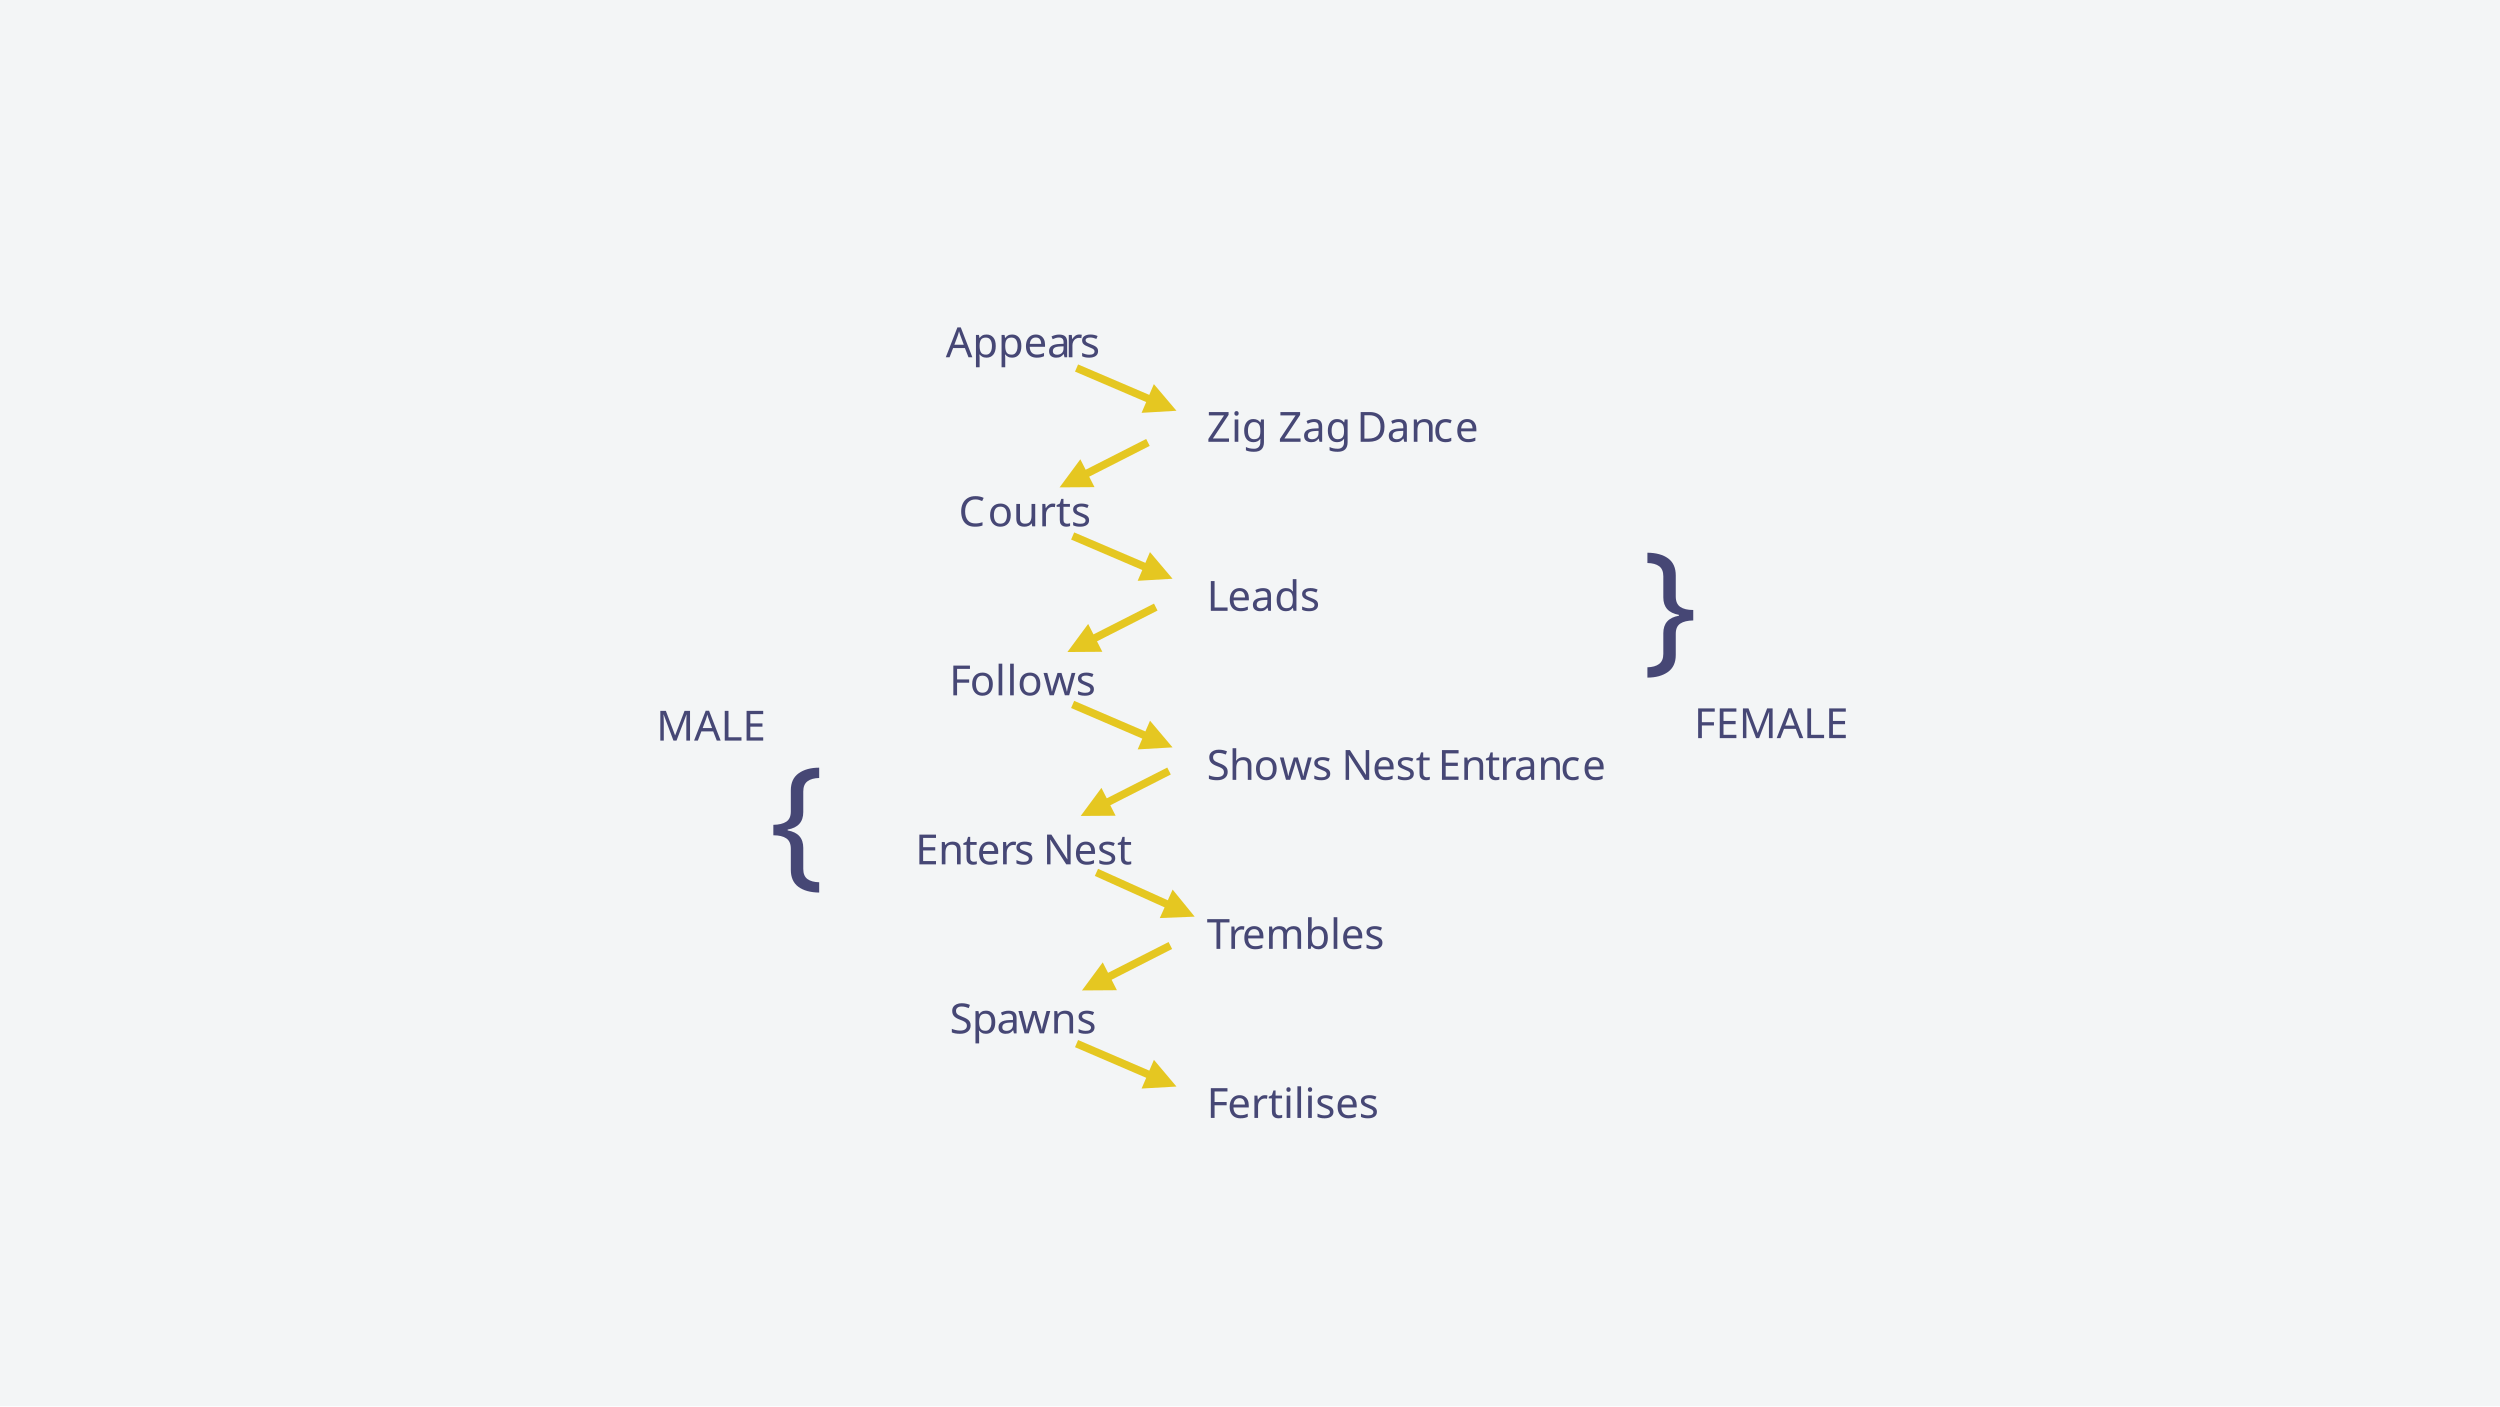
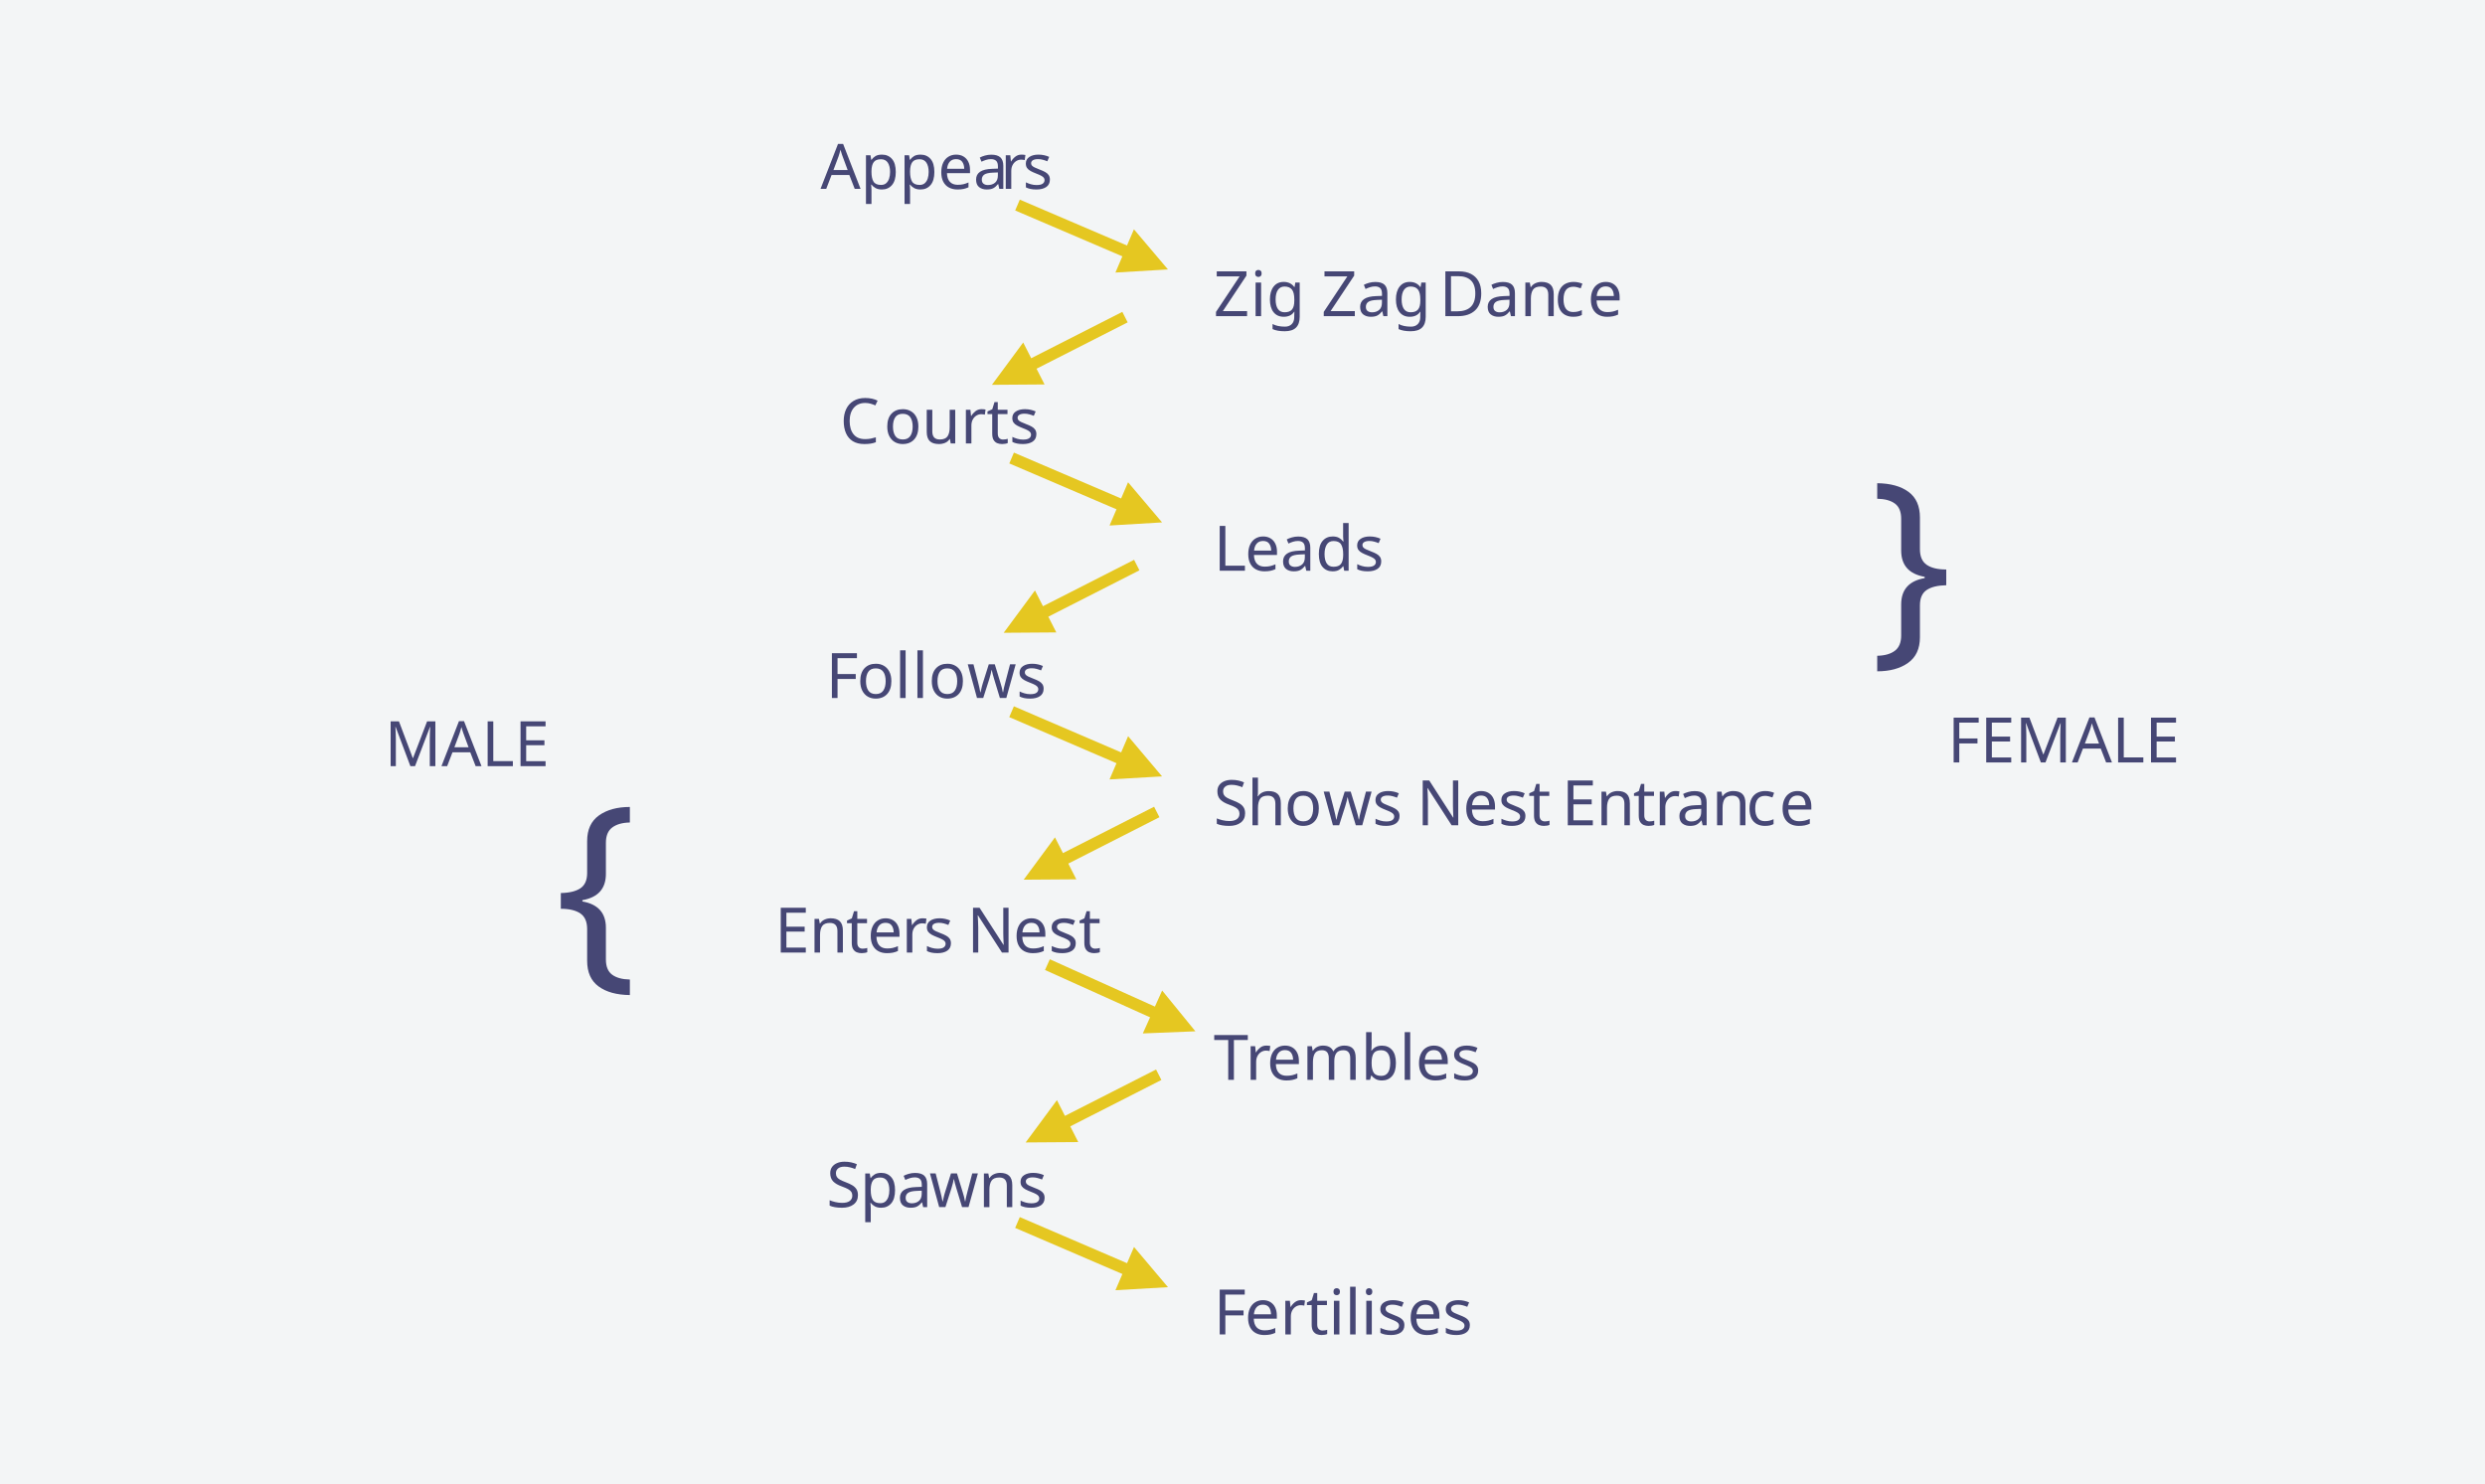
- <svg xmlns="http://www.w3.org/2000/svg" id="Layer_1" data-name="Layer 1" viewBox="0 0 1920 1080">
+ <svg xmlns="http://www.w3.org/2000/svg" id="Layer_1" data-name="Layer 1" viewBox="0 0 1267.2 756.7">
  <defs>
    <style>.cls-1,.cls-42{fill:none;}.cls-2{clip-path:url(#clip-path);}.cls-3{fill:#f3f5f6;}.cls-4{clip-path:url(#clip-path-2);}.cls-10,.cls-16,.cls-17,.cls-24,.cls-25,.cls-33,.cls-34,.cls-39,.cls-40,.cls-5,.cls-9{opacity:0;}.cls-6{font-size:32px;font-family:MuseoSansRounded-500, Museo Sans Rounded;font-weight:500;}.cls-44,.cls-6{fill:#464775;}.cls-7{letter-spacing:0em;}.cls-8{clip-path:url(#clip-path-3);}.cls-9{fill:#65c8cc;}.cls-10{fill:#e83255;}.cls-11{clip-path:url(#clip-path-4);}.cls-12{letter-spacing:0em;}.cls-13{letter-spacing:0em;}.cls-14{clip-path:url(#clip-path-5);}.cls-15{letter-spacing:-0.01em;}.cls-16{fill:#c4478d;}.cls-17{fill:#7aa05d;}.cls-18{clip-path:url(#clip-path-7);}.cls-19{letter-spacing:-0.01em;}.cls-20{clip-path:url(#clip-path-8);}.cls-21{letter-spacing:-0.01em;}.cls-22{letter-spacing:0em;}.cls-23{letter-spacing:0em;}.cls-24{fill:#83f3ea;}.cls-25{fill:#a2b724;}.cls-26{clip-path:url(#clip-path-10);}.cls-27{letter-spacing:-0.01em;}.cls-28{letter-spacing:-0.01em;}.cls-29{letter-spacing:0em;}.cls-30{clip-path:url(#clip-path-11);}.cls-31{letter-spacing:-0.01em;}.cls-32{letter-spacing:-0.01em;}.cls-33{fill:#9b043e;}.cls-34{fill:#23cd28;}.cls-35{clip-path:url(#clip-path-13);}.cls-36{letter-spacing:-0.09em;}.cls-37{letter-spacing:-0.01em;}.cls-38{clip-path:url(#clip-path-14);}.cls-39{fill:#66211c;}.cls-40{fill:#ff3883;}.cls-41{clip-path:url(#clip-path-16);}.cls-42{stroke:#e5c721;stroke-width:6px;}.cls-43{fill:#e5c721;}.cls-44{font-size:110px;font-family:STIXSizeFourSym-Regular, STIXSizeFourSym;}</style>
    <clipPath id="clip-path">
-       <rect class="cls-1" width="1920" height="1080" />
+       <rect class="cls-1" x="-307.94" y="-178.07" width="1920" height="1080" />
    </clipPath>
    <clipPath id="clip-path-2">
-       <rect class="cls-1" x="647" y="230" width="275.81" height="64.91" />
+       <rect class="cls-1" x="339.06" y="51.93" width="275.81" height="64.91" />
    </clipPath>
    <clipPath id="clip-path-3">
-       <rect class="cls-1" x="647" y="230" width="678.7" height="649.08" />
+       <rect class="cls-1" x="339.06" y="51.93" width="678.7" height="649.08" />
    </clipPath>
    <clipPath id="clip-path-4">
-       <rect class="cls-1" x="922.81" y="294.91" width="402.9" height="64.91" />
+       <rect class="cls-1" x="614.87" y="116.84" width="402.9" height="64.91" />
    </clipPath>
    <clipPath id="clip-path-5">
-       <rect class="cls-1" x="647" y="359.82" width="275.81" height="64.91" />
+       <rect class="cls-1" x="339.06" y="181.75" width="275.81" height="64.91" />
    </clipPath>
    <clipPath id="clip-path-7">
-       <rect class="cls-1" x="922.81" y="424.72" width="402.9" height="64.91" />
+       <rect class="cls-1" x="614.87" y="246.66" width="402.9" height="64.91" />
    </clipPath>
    <clipPath id="clip-path-8">
-       <rect class="cls-1" x="647" y="489.63" width="275.81" height="64.91" />
+       <rect class="cls-1" x="339.06" y="311.57" width="275.81" height="64.91" />
    </clipPath>
    <clipPath id="clip-path-10">
-       <rect class="cls-1" x="922.81" y="554.54" width="402.9" height="64.91" />
+       <rect class="cls-1" x="614.87" y="376.47" width="402.9" height="64.91" />
    </clipPath>
    <clipPath id="clip-path-11">
-       <rect class="cls-1" x="647" y="619.45" width="275.81" height="64.91" />
+       <rect class="cls-1" x="339.06" y="441.38" width="275.81" height="64.91" />
    </clipPath>
    <clipPath id="clip-path-13">
-       <rect class="cls-1" x="922.81" y="684.36" width="402.9" height="64.91" />
+       <rect class="cls-1" x="614.87" y="506.29" width="402.9" height="64.91" />
    </clipPath>
    <clipPath id="clip-path-14">
-       <rect class="cls-1" x="647" y="749.26" width="275.81" height="64.91" />
+       <rect class="cls-1" x="339.06" y="571.2" width="275.81" height="64.91" />
    </clipPath>
    <clipPath id="clip-path-16">
-       <rect class="cls-1" x="922.81" y="814.17" width="402.9" height="64.91" />
+       <rect class="cls-1" x="614.87" y="636.11" width="402.9" height="64.91" />
    </clipPath>
  </defs>
  <g class="cls-2">
-     <rect class="cls-3" width="1920" height="1080" />
+     <rect class="cls-3" x="-307.94" y="-178.07" width="1920" height="1080" />
  </g>
  <g class="cls-4">
-     <rect class="cls-5" x="651" y="243" width="267.81" height="52" />
-     <text class="cls-6" transform="translate(726.36 274.38)">Appea<tspan class="cls-7" x="91.74" y="0">r</tspan>
+     <rect class="cls-5" x="343.06" y="64.93" width="267.81" height="52" />
+     <text class="cls-6" transform="translate(418.42 96.32)">Appea<tspan class="cls-7" x="91.74" y="0">r</tspan>
      <tspan x="103.07" y="0">s</tspan>
    </text>
  </g>
  <g class="cls-8">
-     <rect class="cls-9" x="922.81" y="230" width="402.9" height="64.91" />
-     <rect class="cls-10" x="647" y="294.91" width="275.81" height="64.91" />
+     <rect class="cls-9" x="614.87" y="51.93" width="402.9" height="64.91" />
+     <rect class="cls-10" x="339.06" y="116.84" width="275.81" height="64.91" />
  </g>
  <g class="cls-11">
-     <rect class="cls-5" x="926.81" y="307.91" width="394.9" height="52" />
-     <text class="cls-6" transform="translate(926.81 339.29)">
+     <rect class="cls-5" x="618.87" y="129.84" width="394.9" height="52" />
+     <text class="cls-6" transform="translate(618.87 161.23)">
      <tspan class="cls-12">Z</tspan>
      <tspan x="18.69" y="0">ig Zag </tspan>
      <tspan class="cls-13" x="115.07" y="0">D</tspan>
      <tspan x="138.3" y="0">an</tspan>
      <tspan class="cls-12" x="173.76" y="0">c</tspan>
      <tspan x="190.62" y="0">e</tspan>
    </text>
  </g>
  <g class="cls-14">
-     <rect class="cls-5" x="651" y="372.82" width="267.81" height="52" />
-     <text class="cls-6" transform="translate(736.23 404.2)">
+     <rect class="cls-5" x="343.06" y="194.75" width="267.81" height="52" />
+     <text class="cls-6" transform="translate(428.29 226.13)">
      <tspan class="cls-15">C</tspan>
      <tspan x="22.4" y="0">ourts</tspan>
    </text>
  </g>
  <g class="cls-8">
-     <rect class="cls-16" x="922.81" y="359.82" width="402.9" height="64.91" />
-     <rect class="cls-17" x="647" y="424.72" width="275.81" height="64.91" />
+     <rect class="cls-16" x="614.87" y="181.75" width="402.9" height="64.91" />
+     <rect class="cls-17" x="339.06" y="246.66" width="275.81" height="64.91" />
  </g>
  <g class="cls-18">
-     <rect class="cls-5" x="926.81" y="437.72" width="394.9" height="52" />
-     <text class="cls-6" transform="translate(926.81 469.11)">
+     <rect class="cls-5" x="618.87" y="259.66" width="394.9" height="52" />
+     <text class="cls-6" transform="translate(618.87 291.04)">
      <tspan class="cls-19">L</tspan>
      <tspan x="15.9" y="0">eads</tspan>
    </text>
  </g>
  <g class="cls-20">
-     <rect class="cls-5" x="651" y="502.63" width="267.81" height="52" />
-     <text class="cls-6" transform="translate(729.05 534.02)">
+     <rect class="cls-5" x="343.06" y="324.57" width="267.81" height="52" />
+     <text class="cls-6" transform="translate(421.11 355.95)">
      <tspan class="cls-21">F</tspan>
      <tspan x="15.81" y="0">ol</tspan>
      <tspan class="cls-22" x="44" y="0">l</tspan>
      <tspan class="cls-23" x="52.29" y="0">o</tspan>
      <tspan x="72.03" y="0">ws</tspan>
    </text>
  </g>
  <g class="cls-8">
-     <rect class="cls-24" x="922.81" y="489.63" width="402.9" height="64.91" />
-     <rect class="cls-25" x="647" y="554.54" width="275.81" height="64.91" />
+     <rect class="cls-24" x="614.87" y="311.57" width="402.9" height="64.91" />
+     <rect class="cls-25" x="339.06" y="376.47" width="275.81" height="64.91" />
  </g>
  <g class="cls-26">
-     <rect class="cls-5" x="926.81" y="567.54" width="394.9" height="52" />
-     <text class="cls-6" transform="translate(926.81 598.92)">
+     <rect class="cls-5" x="618.87" y="389.47" width="394.9" height="52" />
+     <text class="cls-6" transform="translate(618.87 420.86)">
      <tspan class="cls-13">S</tspan>
      <tspan x="17.09" y="0">h</tspan>
      <tspan class="cls-7" x="36.03" y="0">o</tspan>
      <tspan x="55.77" y="0">ws </tspan>
      <tspan class="cls-27" x="103.52" y="0">N</tspan>
      <tspan x="127.07" y="0">est </tspan>
      <tspan class="cls-28" x="177.5" y="0">E</tspan>
      <tspan class="cls-12" x="195.07" y="0">n</tspan>
      <tspan x="213.85" y="0">t</tspan>
      <tspan class="cls-12" x="224.8" y="0">r</tspan>
      <tspan x="236.06" y="0">an</tspan>
      <tspan class="cls-29" x="271.52" y="0">c</tspan>
      <tspan x="288.38" y="0">e</tspan>
    </text>
  </g>
  <g class="cls-30">
-     <rect class="cls-5" x="651" y="632.45" width="267.81" height="52" />
-     <text class="cls-6" transform="translate(702.97 663.83)">
+     <rect class="cls-5" x="343.06" y="454.38" width="267.81" height="52" />
+     <text class="cls-6" transform="translate(395.03 485.76)">
      <tspan class="cls-31">E</tspan>
      <tspan class="cls-12" x="17.6" y="0">n</tspan>
      <tspan class="cls-22" x="36.38" y="0">t</tspan>
      <tspan x="47.23" y="0">e</tspan>
      <tspan class="cls-7" x="64.67" y="0">r</tspan>
      <tspan x="76" y="0">s </tspan>
      <tspan class="cls-32" x="98.05" y="0">N</tspan>
      <tspan x="121.6" y="0">est</tspan>
    </text>
  </g>
  <g class="cls-8">
-     <rect class="cls-33" x="922.81" y="619.45" width="402.9" height="64.91" />
-     <rect class="cls-34" x="647" y="684.36" width="275.81" height="64.91" />
+     <rect class="cls-33" x="614.87" y="441.38" width="402.9" height="64.91" />
+     <rect class="cls-34" x="339.06" y="506.29" width="275.81" height="64.91" />
  </g>
  <g class="cls-35">
-     <rect class="cls-5" x="926.81" y="697.36" width="394.9" height="52" />
-     <text class="cls-6" transform="translate(926.81 728.74)">
+     <rect class="cls-5" x="618.87" y="519.29" width="394.9" height="52" />
+     <text class="cls-6" transform="translate(618.87 550.67)">
      <tspan class="cls-36">T</tspan>
      <tspan class="cls-37" x="16.16" y="0">r</tspan>
      <tspan x="27.07" y="0">embles</tspan>
    </text>
  </g>
  <g class="cls-38">
-     <rect class="cls-5" x="651" y="762.26" width="267.81" height="52" />
-     <text class="cls-6" transform="translate(729.38 793.65)">
+     <rect class="cls-5" x="343.06" y="584.2" width="267.81" height="52" />
+     <text class="cls-6" transform="translate(421.44 615.58)">
      <tspan class="cls-12">S</tspan>
      <tspan x="17.06" y="0">p</tspan>
      <tspan class="cls-12" x="36" y="0">a</tspan>
      <tspan x="52.42" y="0">wns</tspan>
    </text>
  </g>
  <g class="cls-8">
-     <rect class="cls-39" x="922.81" y="749.26" width="402.9" height="64.91" />
-     <rect class="cls-40" x="647" y="814.17" width="275.81" height="64.91" />
+     <rect class="cls-39" x="614.87" y="571.2" width="402.9" height="64.91" />
+     <rect class="cls-40" x="339.06" y="636.11" width="275.81" height="64.91" />
  </g>
  <g class="cls-41">
-     <rect class="cls-5" x="926.81" y="827.17" width="394.9" height="52" />
-     <text class="cls-6" transform="translate(926.81 858.56)">
+     <rect class="cls-5" x="618.87" y="649.11" width="394.9" height="52" />
+     <text class="cls-6" transform="translate(618.87 680.49)">
      <tspan class="cls-21">F</tspan>
      <tspan x="15.81" y="0">ertilises</tspan>
    </text>
  </g>
  <g class="cls-2">
-     <polyline class="cls-42" points="826.79 282.64 881.46 306.02 884.21 307.2" />
-     <polygon class="cls-43" points="876.73 317.06 903.52 315.47 886.17 294.99 876.73 317.06" />
-     <polyline class="cls-42" points="823.79 411.64 878.46 435.02 881.21 436.2" />
-     <polygon class="cls-43" points="873.73 446.06 900.52 444.47 883.17 423.99 873.73 446.06" />
-     <polyline class="cls-42" points="823.78 541.01 878.47 564.51 881.23 565.7" />
-     <polygon class="cls-43" points="873.73 575.54 900.52 573.99 883.21 553.49 873.73 575.54" />
-     <polyline class="cls-42" points="826.79 801.49 881.48 824.99 884.24 826.17" />
-     <polygon class="cls-43" points="876.74 836.01 903.53 834.47 886.22 813.96 876.74 836.01" />
-     <polyline class="cls-42" points="842.06 669.99 895.64 694.13 898.37 695.36" />
-     <polygon class="cls-43" points="890.71 705.07 917.52 703.99 900.57 683.19 890.71 705.07" />
-     <polyline class="cls-42" points="881.62 339.78 835.15 363.42 832.48 364.78" />
-     <polygon class="cls-43" points="829.71 352.73 813.76 374.3 840.59 374.12 829.71 352.73" />
-     <polyline class="cls-42" points="887.62 466.23 841.15 489.87 838.48 491.23" />
-     <polygon class="cls-43" points="835.71 479.18 819.76 500.75 846.59 500.57 835.71 479.18" />
-     <polyline class="cls-42" points="897.82 592.14 851.35 615.78 848.67 617.14" />
-     <polygon class="cls-43" points="845.9 605.09 829.96 626.66 856.79 626.48 845.9 605.09" />
-     <polyline class="cls-42" points="898.82 726.14 852.35 749.78 849.67 751.14" />
-     <polygon class="cls-43" points="846.9 739.09 830.96 760.66 857.79 760.48 846.9 739.09" />
-     <text class="cls-6" transform="translate(504.02 568.78)">MALE</text>
-     <text class="cls-6" transform="translate(1301.06 566.87)">FEMALE</text>
-     <text class="cls-44" transform="translate(1303.49 441.85) rotate(180)">{</text>
-     <text class="cls-44" transform="translate(590.85 668.12)">{</text>
+     <polyline class="cls-42" points="518.86 104.57 573.52 127.96 576.27 129.14" />
+     <polygon class="cls-43" points="568.8 138.99 595.58 137.4 578.24 116.93 568.8 138.99" />
+     <polyline class="cls-42" points="515.86 233.57 570.52 256.96 573.27 258.14" />
+     <polygon class="cls-43" points="565.8 267.99 592.58 266.4 575.24 245.93 565.8 267.99" />
+     <polyline class="cls-42" points="515.84 362.94 570.53 386.44 573.29 387.63" />
+     <polygon class="cls-43" points="565.79 397.47 592.58 395.92 575.27 375.42 565.79 397.47" />
+     <polyline class="cls-42" points="518.85 623.42 573.54 646.92 576.3 648.11" />
+     <polygon class="cls-43" points="568.8 657.95 595.59 656.4 578.28 635.9 568.8 657.95" />
+     <polyline class="cls-42" points="534.12 491.92 587.7 516.06 590.44 517.29" />
+     <polygon class="cls-43" points="582.77 527 609.58 525.92 592.63 505.12 582.77 527" />
+     <polyline class="cls-42" points="573.68 161.71 527.22 185.35 524.54 186.71" />
+     <polygon class="cls-43" points="521.77 174.66 505.82 196.24 532.66 196.05 521.77 174.66" />
+     <polyline class="cls-42" points="579.68 288.16 533.22 311.81 530.54 313.17" />
+     <polygon class="cls-43" points="527.77 301.11 511.82 322.69 538.66 322.5 527.77 301.11" />
+     <polyline class="cls-42" points="589.88 414.07 543.41 437.71 540.74 439.08" />
+     <polygon class="cls-43" points="537.97 427.02 522.02 448.6 548.85 448.41 537.97 427.02" />
+     <polyline class="cls-42" points="590.88 548.07 544.41 571.72 541.74 573.08" />
+     <polygon class="cls-43" points="538.97 561.02 523.02 582.6 549.85 582.41 538.97 561.02" />
+     <text class="cls-6" transform="translate(196.09 390.71)">MALE</text>
+     <text class="cls-6" transform="translate(993.13 388.81)">FEMALE</text>
+     <text class="cls-44" transform="translate(995.55 263.79) rotate(180)">{</text>
+     <text class="cls-44" transform="translate(282.91 490.06)">{</text>
  </g>
</svg>
